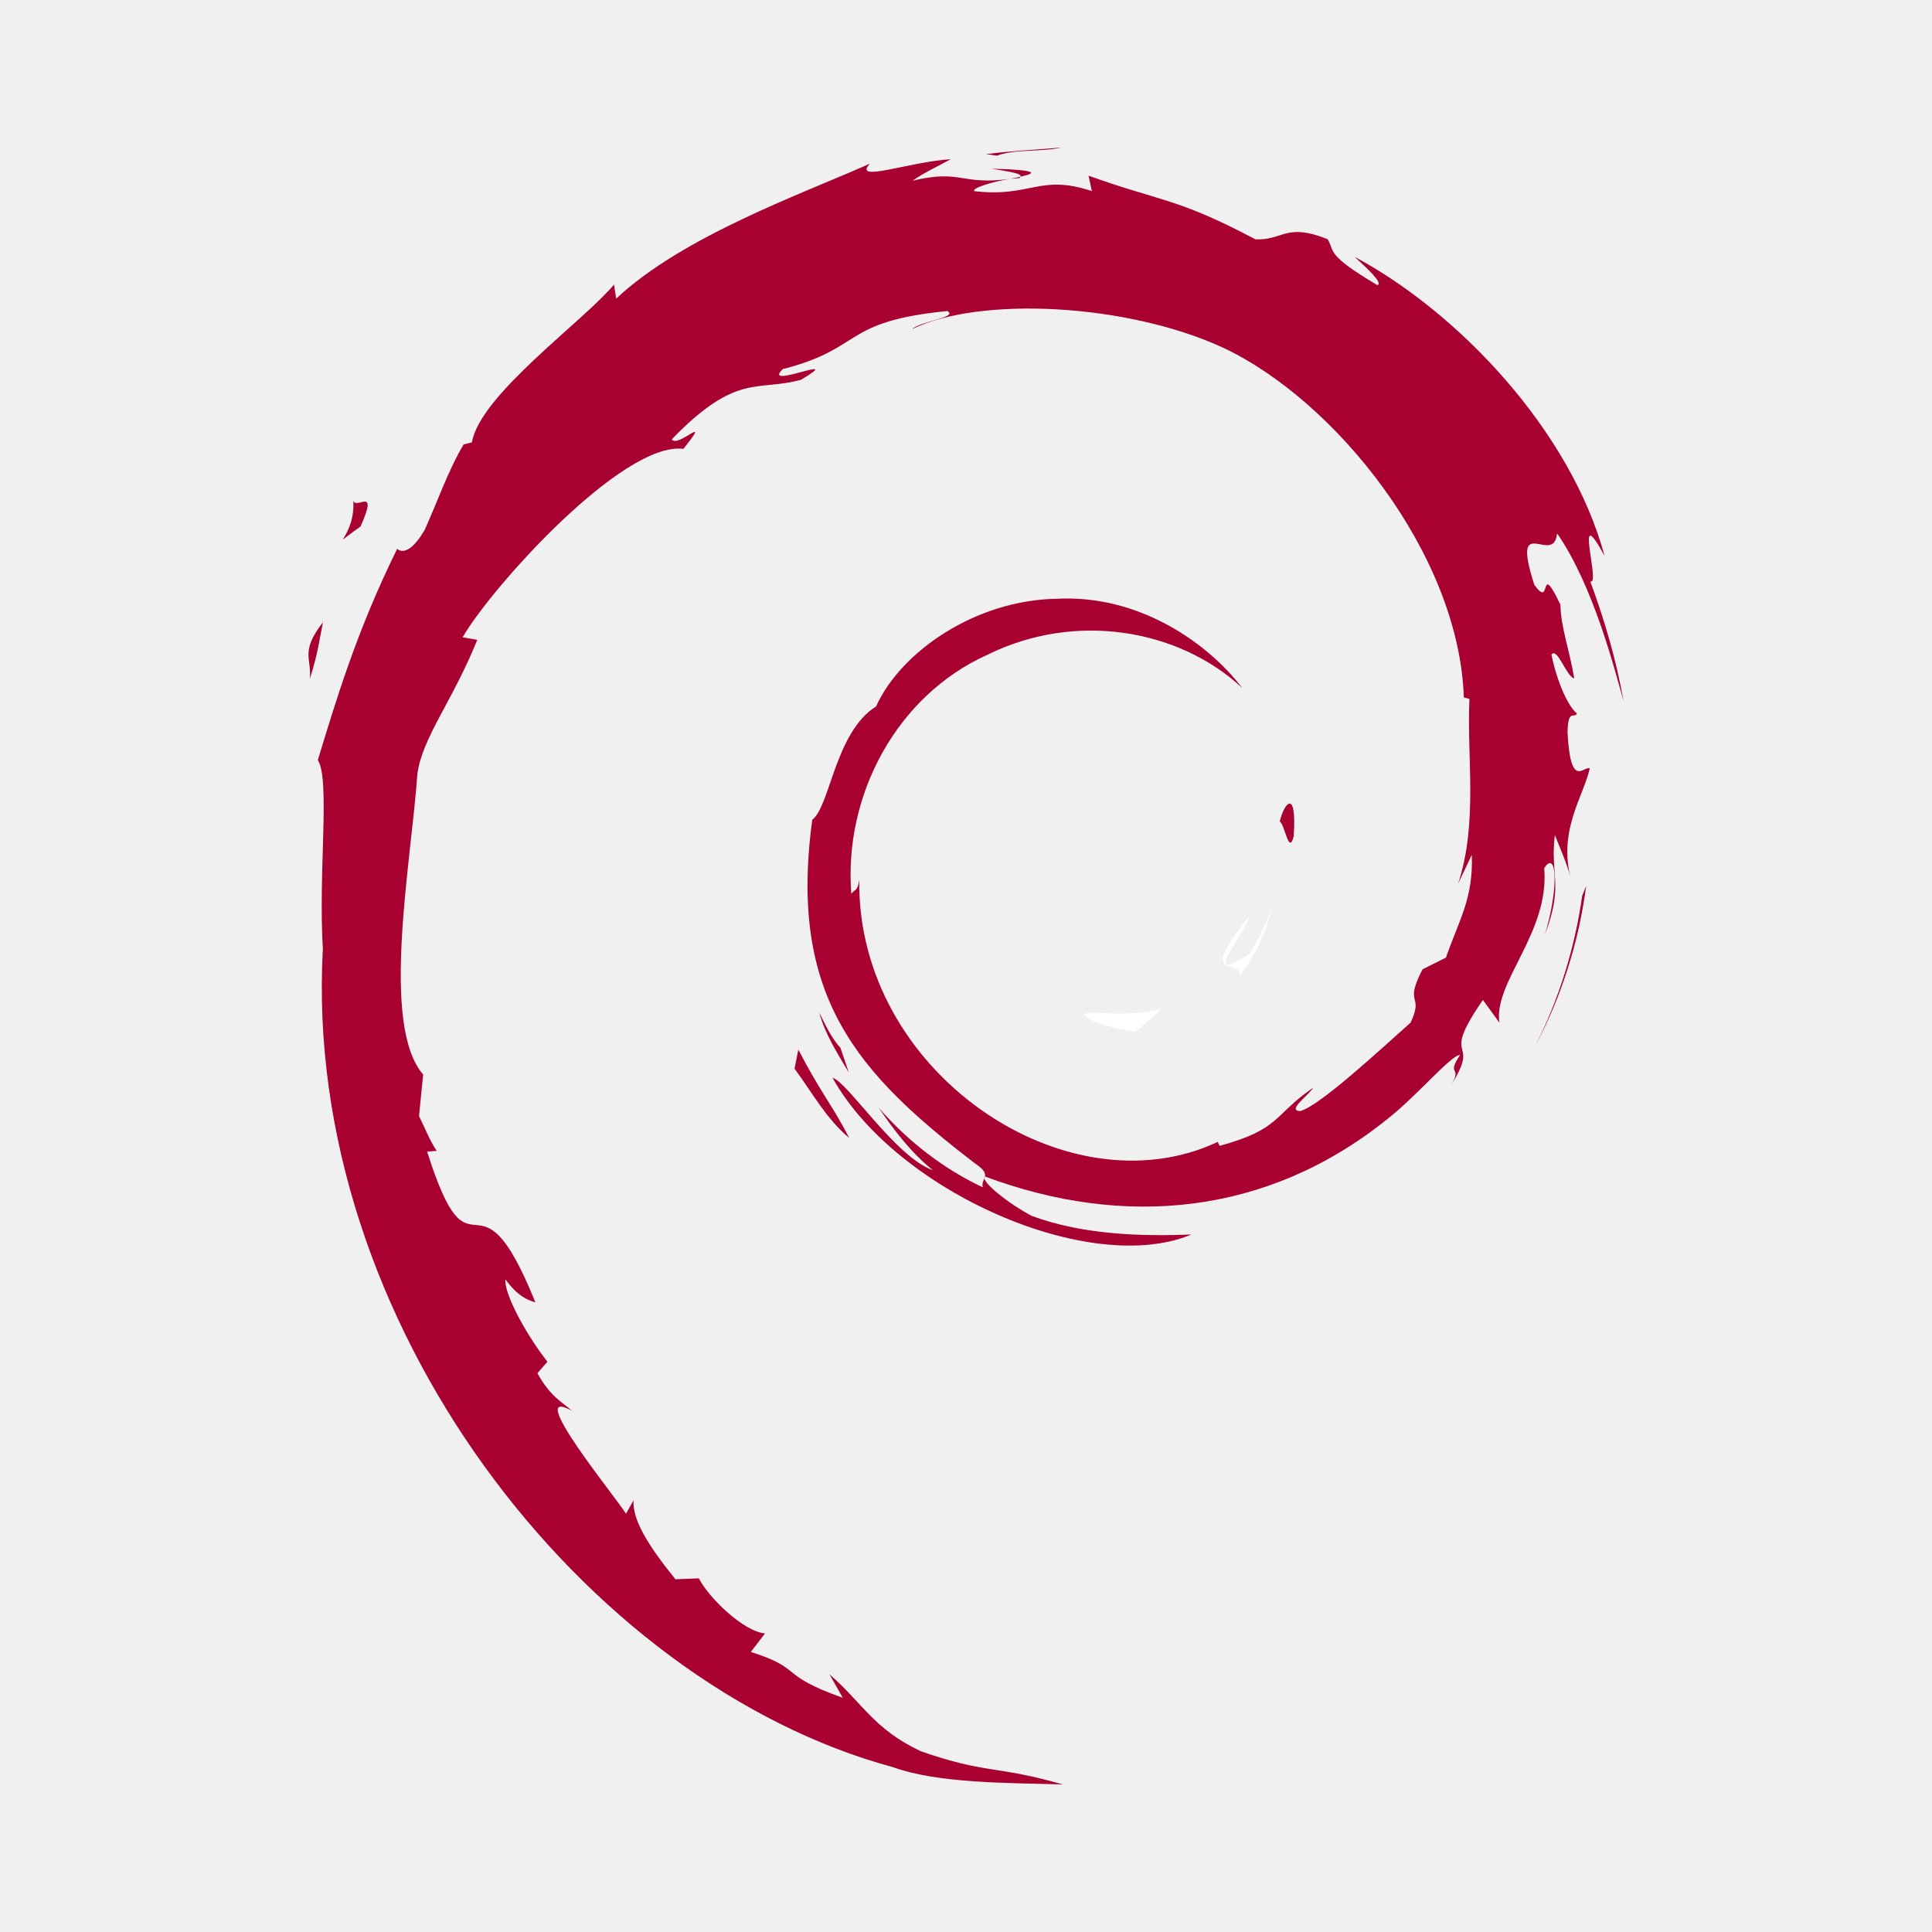
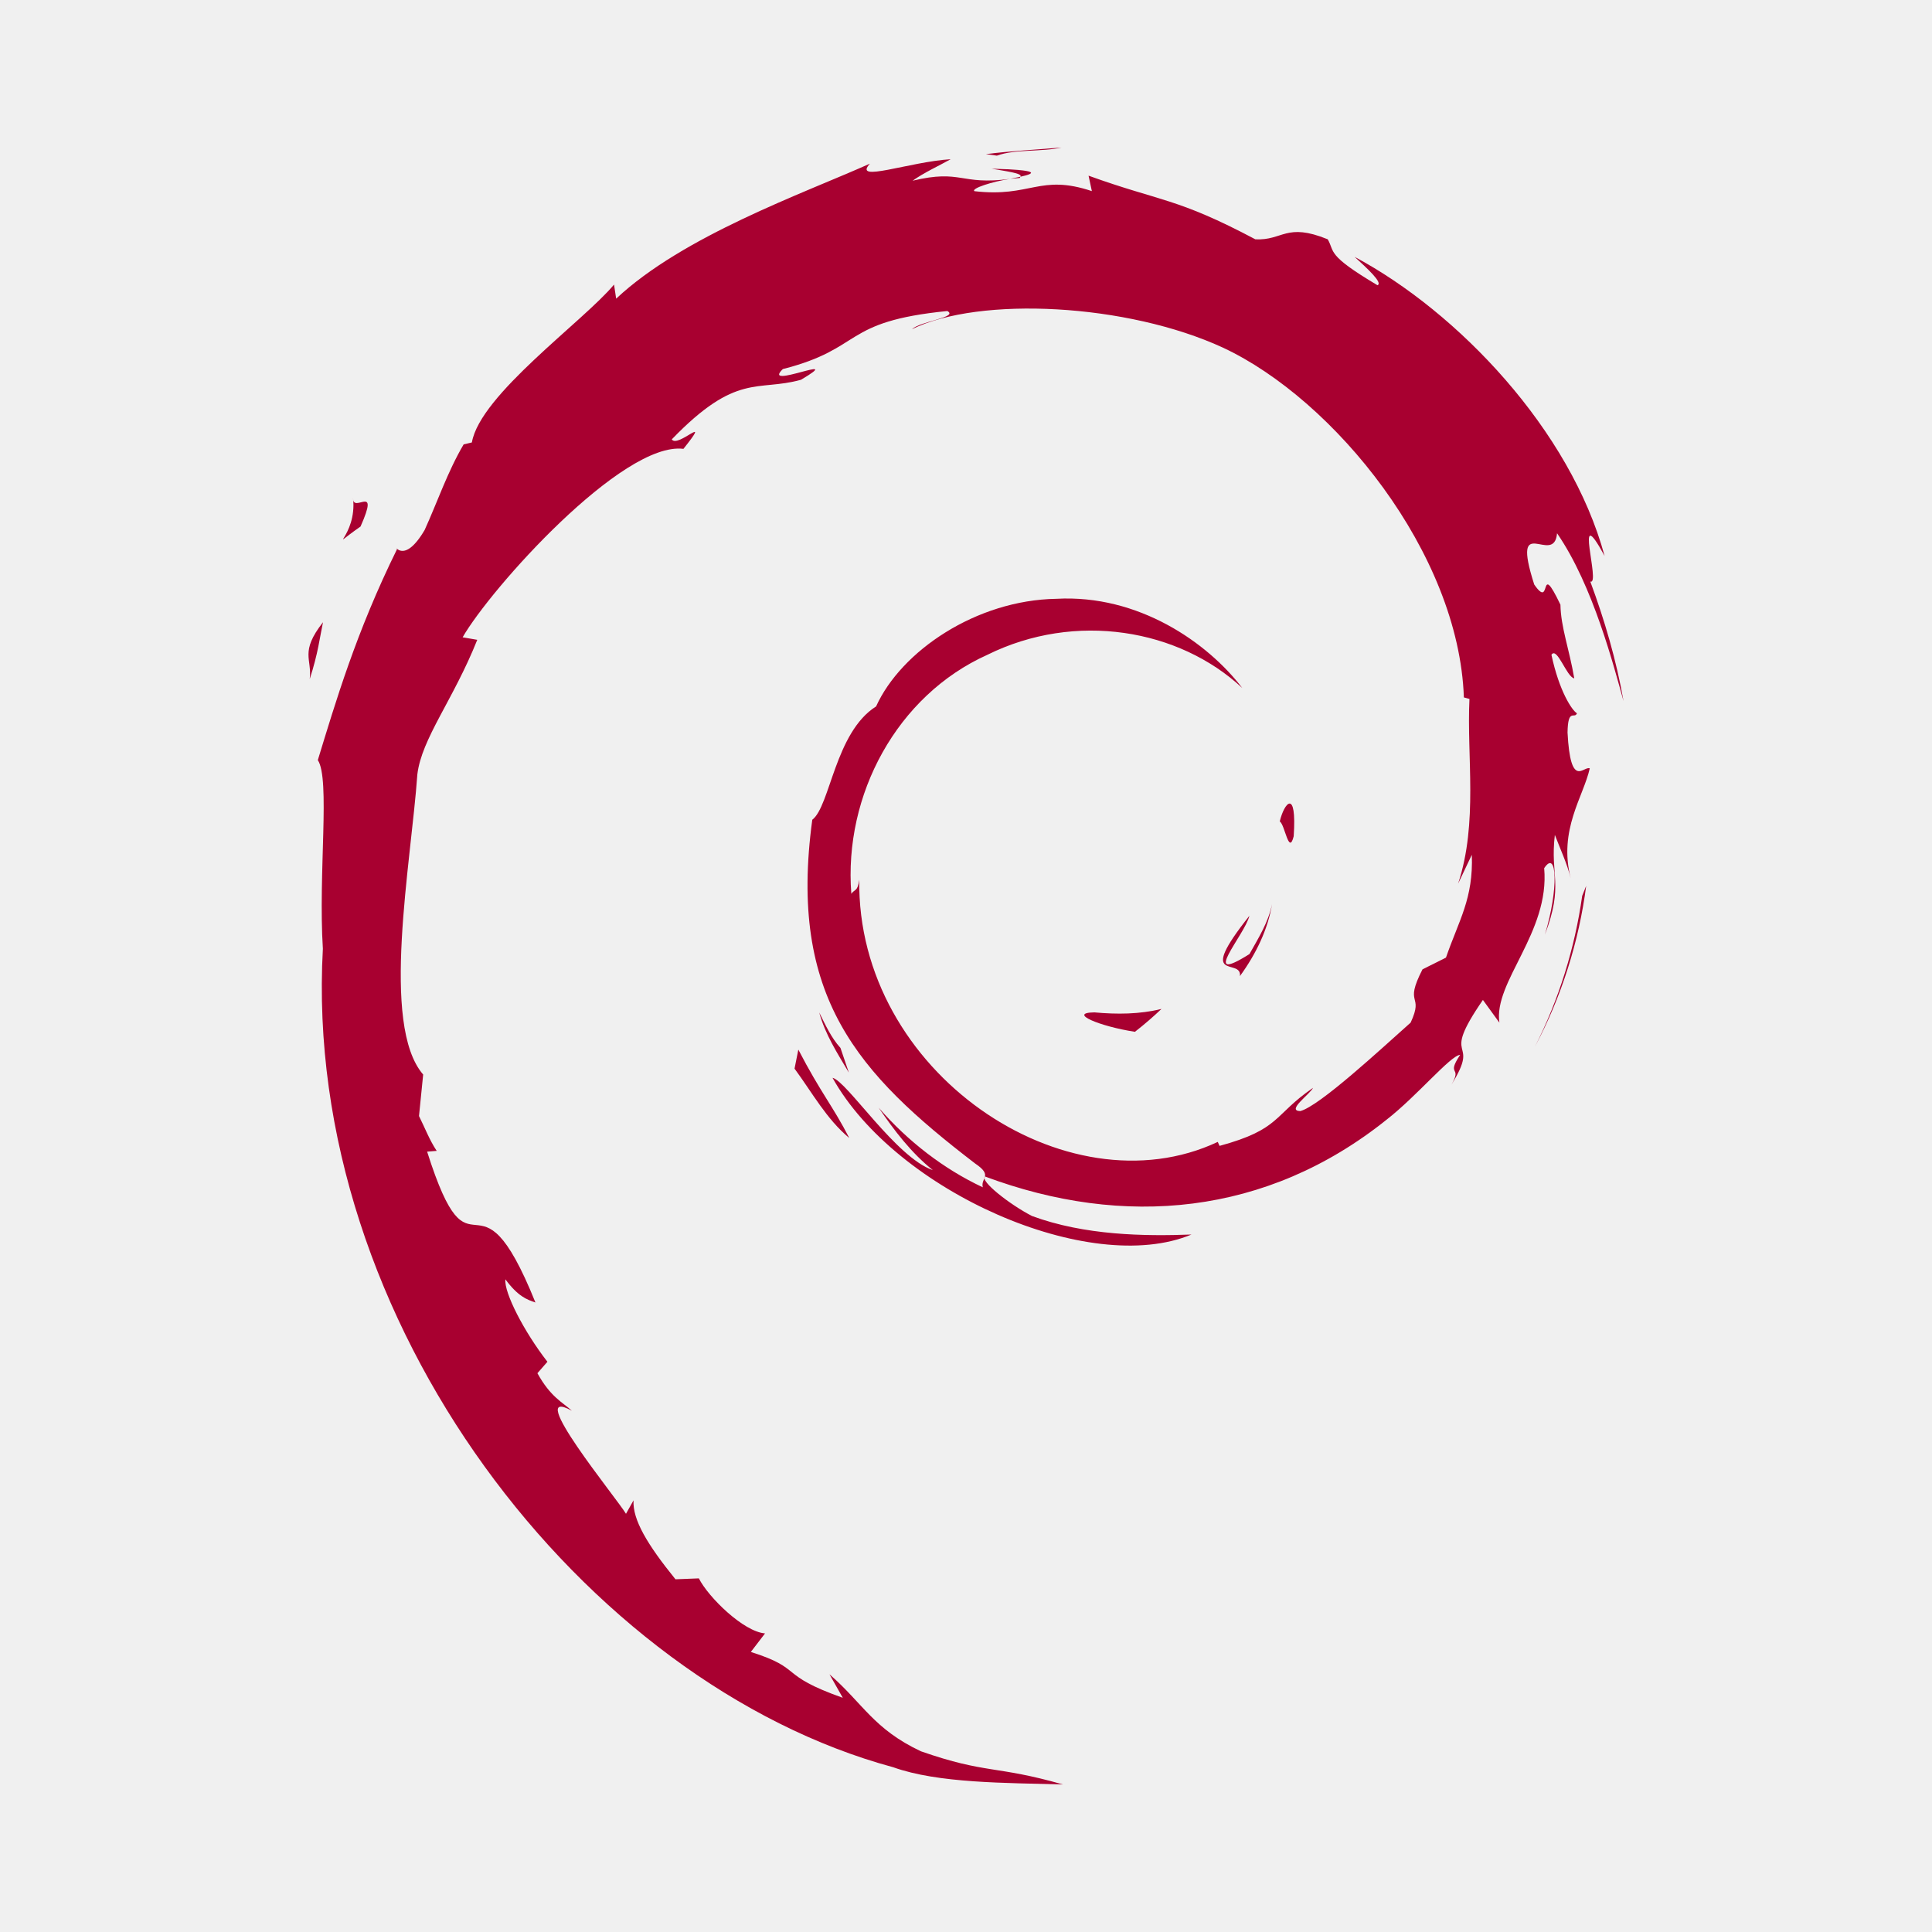
<svg xmlns="http://www.w3.org/2000/svg" width="128" height="128" viewBox="0 0 128 128" overflow="visible" enable-background="new 0 0 87.041 108.445" xml:space="preserve" id="svg2" version="1.1" style="overflow:visible">
  <defs id="defs35" />
-   <g id="Layer_1" transform="translate(20.51956,9.7755)">
-     <g id="g7">
-       <path d="m 51.986,57.297 c -1.797,0.025 0.34,0.926 2.686,1.287 0.648,-0.506 1.236,-1.018 1.76,-1.516 -1.461,0.358 -2.948,0.366 -4.446,0.229" id="path9" style="fill:#ffffff" />
-       <path d="m 61.631,54.893 c 1.07,-1.477 1.85,-3.094 2.125,-4.766 -0.24,1.192 -0.887,2.221 -1.496,3.307 -3.359,2.115 -0.316,-1.256 -0.002,-2.537 -3.612,4.546 -0.496,2.726 -0.627,3.996" id="path11" style="fill:#ffffff" />
-       <path d="m 65.191,45.629 c 0.217,-3.236 -0.637,-2.213 -0.924,-0.978 0.335,0.174 0.6,2.281 0.924,0.978" id="path13" style="fill:#a80030" />
-       <path d="m 45.172,1.399 c 0.959,0.172 2.072,0.304 1.916,0.533 1.049,-0.23 1.287,-0.442 -1.916,-0.533" id="path15" style="fill:#a80030" />
-       <path d="M 47.088,1.932 46.41,2.072 47.041,2.016 47.088,1.932" id="path17" style="fill:#a80030" />
-       <path d="m 76.992,46.856 c 0.107,2.906 -0.85,4.316 -1.713,6.812 l -1.553,0.776 c -1.271,2.468 0.123,1.567 -0.787,3.53 -1.984,1.764 -6.021,5.52 -7.313,5.863 -0.943,-0.021 0.639,-1.113 0.846,-1.541 -2.656,1.824 -2.131,2.738 -6.193,3.846 L 60.16,65.878 C 50.142,70.591 36.226,61.251 36.409,48.507 c -0.107,0.809 -0.304,0.607 -0.526,0.934 -0.517,-6.557 3.028,-13.143 9.007,-15.832 5.848,-2.895 12.704,-1.707 16.893,2.197 -2.301,-3.014 -6.881,-6.209 -12.309,-5.91 -5.317,0.084 -10.291,3.463 -11.951,7.131 -2.724,1.715 -3.04,6.611 -4.227,7.507 -1.597,11.737 3.004,16.808 10.787,22.773 1.225,0.826 0.345,0.951 0.511,1.58 -2.586,-1.211 -4.954,-3.039 -6.901,-5.277 1.033,1.512 2.148,2.982 3.589,4.137 -2.438,-0.826 -5.695,-5.908 -6.646,-6.115 4.203,7.525 17.052,13.197 23.78,10.383 -3.113,0.115 -7.068,0.064 -10.566,-1.229 -1.469,-0.756 -3.467,-2.322 -3.11,-2.615 9.182,3.43 18.667,2.598 26.612,-3.771 2.021,-1.574 4.229,-4.252 4.867,-4.289 -0.961,1.445 0.164,0.695 -0.574,1.971 2.014,-3.248 -0.875,-1.322 2.082,-5.609 l 1.092,1.504 c -0.406,-2.696 3.348,-5.97 2.967,-10.234 0.861,-1.304 0.961,1.403 0.047,4.403 1.268,-3.328 0.334,-3.863 0.66,-6.609 0.352,0.923 0.814,1.904 1.051,2.878 -0.826,-3.216 0.848,-5.416 1.262,-7.285 -0.408,-0.181 -1.275,1.422 -1.473,-2.377 0.029,-1.65 0.459,-0.865 0.625,-1.271 -0.324,-0.186 -1.174,-1.451 -1.691,-3.877 0.375,-0.57 1.002,1.478 1.512,1.562 -0.328,-1.929 -0.893,-3.4 -0.916,-4.88 -1.49,-3.114 -0.527,0.415 -1.736,-1.337 -1.586,-4.947 1.316,-1.148 1.512,-3.396 2.404,3.483 3.775,8.881 4.404,11.117 -0.48,-2.726 -1.256,-5.367 -2.203,-7.922 0.73,0.307 -1.176,-5.609 0.949,-1.691 C 83.519,18.706 76.074,10.902 69.225,7.24 70.063,8.007 71.121,8.97 70.741,9.121 67.335,7.093 67.934,6.935 67.446,6.078 64.671,4.949 64.489,6.169 62.651,6.08 57.421,3.306 56.413,3.601 51.6,1.863 l 0.219,1.023 c -3.465,-1.154 -4.037,0.438 -7.782,0.004 -0.228,-0.178 1.2,-0.644 2.375,-0.815 -3.35,0.442 -3.193,-0.66 -6.471,0.122 0.808,-0.567 1.662,-0.942 2.524,-1.424 -2.732,0.166 -6.522,1.59 -5.352,0.295 -4.456,1.988 -12.37,4.779 -16.811,8.943 l -0.14,-0.933 c -2.035,2.443 -8.874,7.296 -9.419,10.46 l -0.544,0.127 c -1.059,1.793 -1.744,3.825 -2.584,5.67 -1.385,2.36 -2.03,0.908 -1.833,1.278 -2.724,5.523 -4.077,10.164 -5.246,13.97 0.833,1.245 0.02,7.495 0.335,12.497 -1.368,24.704 17.338,48.69 37.785,54.228 2.997,1.072 7.454,1.031 11.245,1.141 -4.473,-1.279 -5.051,-0.678 -9.408,-2.197 -3.143,-1.48 -3.832,-3.17 -6.058,-5.102 l 0.881,1.557 c -4.366,-1.545 -2.539,-1.912 -6.091,-3.037 l 0.941,-1.229 C 28.751,98.334 26.418,96.056 25.78,94.795 l -1.548,0.061 c -1.86,-2.295 -2.851,-3.949 -2.779,-5.23 l -0.5,0.891 c -0.567,-0.973 -6.843,-8.607 -3.587,-6.83 -0.605,-0.553 -1.409,-0.9 -2.281,-2.484 l 0.663,-0.758 c -1.567,-2.016 -2.884,-4.6 -2.784,-5.461 0.836,1.129 1.416,1.34 1.99,1.533 -3.957,-9.818 -4.179,-0.541 -7.176,-9.994 L 8.412,66.472 C 7.926,65.74 7.631,64.945 7.24,64.165 l 0.276,-2.75 C 4.667,58.121 6.719,47.409 7.13,41.534 7.415,39.145 9.508,36.602 11.1,32.614 l -0.97,-0.167 c 1.854,-3.234 10.586,-12.988 14.63,-12.486 1.959,-2.461 -0.389,-0.009 -0.772,-0.629 4.303,-4.453 5.656,-3.146 8.56,-3.947 3.132,-1.859 -2.688,0.725 -1.203,-0.709 5.414,-1.383 3.837,-3.144 10.9,-3.846 0.745,0.424 -1.729,0.655 -2.35,1.205 4.511,-2.207 14.275,-1.705 20.617,1.225 7.359,3.439 15.627,13.605 15.953,23.17 l 0.371,0.1 c -0.188,3.802 0.582,8.199 -0.752,12.238 l 0.908,-1.912" id="path19" style="fill:#a80030" />
-       <path d="m 32.372,59.764 -0.252,1.26 c 1.181,1.604 2.118,3.342 3.626,4.596 -1.085,-2.118 -1.891,-2.993 -3.374,-5.856" id="path21" style="fill:#a80030" />
-       <path d="m 35.164,59.654 c -0.625,-0.691 -0.995,-1.523 -1.409,-2.352 0.396,1.457 1.207,2.709 1.962,3.982 l -0.553,-1.63" id="path23" style="fill:#a80030" />
-       <path d="m 84.568,48.916 -0.264,0.662 c -0.484,3.438 -1.529,6.84 -3.131,9.994 1.77,-3.328 2.915,-6.968 3.395,-10.656" id="path25" style="fill:#a80030" />
-       <path d="M 45.527,0.537 C 46.742,0.092 48.514,0.293 49.803,0 48.123,0.141 46.451,0.225 44.8,0.438 l 0.727,0.099" id="path27" style="fill:#a80030" />
-       <path d="m 2.872,23.219 c 0.28,2.592 -1.95,3.598 0.494,1.889 1.31,-2.951 -0.512,-0.815 -0.494,-1.889" id="path29" style="fill:#a80030" />
-       <path d="M 0,35.215 C 0.563,33.487 0.665,32.449 0.88,31.449 -0.676,33.438 0.164,33.862 0,35.215" id="path31" style="fill:#a80030" />
-     </g>
+   <g id="g865">
+     <path style="fill:#a80030;fill-opacity:1" id="path9" d="m 72.506,67.073 c -1.797,0.025 0.34,0.926 2.686,1.287 0.648,-0.506 1.236,-1.018 1.76,-1.516 -1.461,0.358 -2.948,0.366 -4.446,0.229" />
+     <path style="fill:#a80030;fill-opacity:1" id="path11" d="m 82.151,64.668 c 1.07,-1.477 1.85,-3.094 2.125,-4.766 -0.24,1.192 -0.887,2.221 -1.496,3.307 -3.359,2.115 -0.316,-1.256 -0.002,-2.537 -3.612,4.546 -0.496,2.726 -0.627,3.996" />
+     <path style="fill:#a80030;fill-opacity:1" id="path13" d="m 85.711,55.404 c 0.217,-3.236 -0.637,-2.213 -0.924,-0.978 0.335,0.174 0.6,2.281 0.924,0.978" />
+     <path style="fill:#a80030;fill-opacity:1" id="path15" d="m 65.692,11.175 c 0.959,0.172 2.072,0.304 1.916,0.533 1.049,-0.23 1.287,-0.442 -1.916,-0.533" />
+     <path style="fill:#a80030;fill-opacity:1" id="path17" d="m 67.608,11.707 -0.678,0.14 0.631,-0.056 0.047,-0.084" />
+     <path style="fill:#a80030;fill-opacity:1" id="path19" d="m 97.512,56.632 c 0.107,2.906 -0.85,4.316 -1.713,6.812 l -1.553,0.776 c -1.271,2.468 0.123,1.567 -0.787,3.53 -1.984,1.764 -6.021,5.52 -7.313,5.863 -0.943,-0.021 0.639,-1.113 0.846,-1.541 -2.656,1.824 -2.131,2.738 -6.193,3.846 l -0.119,-0.264 c -10.018,4.713 -23.934,-4.627 -23.751,-17.371 -0.107,0.809 -0.304,0.607 -0.526,0.934 -0.517,-6.557 3.028,-13.143 9.007,-15.832 5.848,-2.895 12.704,-1.707 16.893,2.197 -2.301,-3.014 -6.881,-6.209 -12.309,-5.91 -5.317,0.084 -10.291,3.463 -11.951,7.131 -2.724,1.715 -3.04,6.611 -4.227,7.507 -1.597,11.737 3.004,16.808 10.787,22.773 1.225,0.826 0.345,0.951 0.511,1.58 -2.586,-1.211 -4.954,-3.039 -6.901,-5.277 1.033,1.512 2.148,2.982 3.589,4.137 -2.438,-0.826 -5.695,-5.908 -6.646,-6.115 4.203,7.525 17.052,13.197 23.78,10.383 -3.113,0.115 -7.068,0.064 -10.566,-1.229 -1.469,-0.756 -3.467,-2.322 -3.11,-2.615 9.182,3.43 18.667,2.598 26.612,-3.771 2.021,-1.574 4.229,-4.252 4.867,-4.289 -0.961,1.445 0.164,0.695 -0.574,1.971 2.014,-3.248 -0.875,-1.322 2.082,-5.609 l 1.092,1.504 c -0.406,-2.696 3.348,-5.97 2.967,-10.234 0.861,-1.304 0.961,1.403 0.047,4.403 1.268,-3.328 0.334,-3.863 0.66,-6.609 0.352,0.923 0.814,1.904 1.051,2.878 -0.826,-3.216 0.848,-5.416 1.262,-7.285 -0.408,-0.181 -1.275,1.422 -1.473,-2.377 0.029,-1.65 0.459,-0.865 0.625,-1.271 -0.324,-0.186 -1.174,-1.451 -1.691,-3.877 0.375,-0.57 1.002,1.478 1.512,1.562 -0.328,-1.929 -0.893,-3.4 -0.916,-4.88 -1.49,-3.114 -0.527,0.415 -1.736,-1.337 -1.586,-4.947 1.316,-1.148 1.512,-3.396 2.404,3.483 3.775,8.881 4.404,11.117 -0.48,-2.726 -1.256,-5.367 -2.203,-7.922 0.73,0.307 -1.176,-5.609 0.949,-1.691 -2.27,-8.352 -9.715,-16.156 -16.564,-19.818 0.838,0.767 1.896,1.73 1.516,1.881 -3.406,-2.028 -2.807,-2.186 -3.295,-3.043 -2.775,-1.129 -2.957,0.091 -4.795,0.002 -5.23,-2.774 -6.238,-2.479 -11.051,-4.217 l 0.219,1.023 c -3.465,-1.154 -4.037,0.438 -7.782,0.004 -0.228,-0.178 1.2,-0.644 2.375,-0.815 -3.35,0.442 -3.193,-0.66 -6.471,0.122 0.808,-0.567 1.662,-0.942 2.524,-1.424 -2.732,0.166 -6.522,1.59 -5.352,0.295 -4.456,1.988 -12.37,4.779 -16.811,8.943 l -0.14,-0.933 c -2.035,2.443 -8.874,7.296 -9.419,10.46 l -0.544,0.127 c -1.059,1.793 -1.744,3.825 -2.584,5.67 -1.385,2.36 -2.03,0.908 -1.833,1.278 -2.724,5.523 -4.077,10.164 -5.246,13.97 0.833,1.245 0.02,7.495 0.335,12.497 -1.368,24.704 17.338,48.69 37.785,54.228 2.997,1.072 7.454,1.031 11.245,1.141 -4.473,-1.279 -5.051,-0.678 -9.408,-2.197 -3.143,-1.48 -3.832,-3.17 -6.058,-5.102 l 0.881,1.557 c -4.366,-1.545 -2.539,-1.912 -6.091,-3.037 l 0.941,-1.229 c -1.415,-0.107 -3.748,-2.385 -4.386,-3.646 l -1.548,0.061 c -1.86,-2.295 -2.851,-3.949 -2.779,-5.23 l -0.5,0.891 c -0.567,-0.973 -6.843,-8.607 -3.587,-6.83 -0.605,-0.553 -1.409,-0.9 -2.281,-2.484 l 0.663,-0.758 c -1.567,-2.016 -2.884,-4.6 -2.784,-5.461 0.836,1.129 1.416,1.34 1.99,1.533 -3.957,-9.818 -4.179,-0.541 -7.176,-9.994 l 0.634,-0.051 c -0.486,-0.732 -0.781,-1.527 -1.172,-2.307 l 0.276,-2.75 c -2.849,-3.294 -0.797,-14.006 -0.386,-19.881 0.285,-2.389 2.378,-4.932 3.97,-8.92 l -0.97,-0.167 c 1.854,-3.234 10.586,-12.988 14.63,-12.486 1.959,-2.461 -0.389,-0.009 -0.772,-0.629 4.303,-4.453 5.656,-3.146 8.56,-3.947 3.132,-1.859 -2.688,0.725 -1.203,-0.709 5.414,-1.383 3.837,-3.144 10.9,-3.846 0.745,0.424 -1.729,0.655 -2.35,1.205 4.511,-2.207 14.275,-1.705 20.617,1.225 7.359,3.439 15.627,13.605 15.953,23.17 l 0.371,0.1 c -0.188,3.802 0.582,8.199 -0.752,12.238 l 0.908,-1.912" />
+     <path style="fill:#a80030;fill-opacity:1" id="path21" d="m 52.892,69.54 -0.252,1.26 c 1.181,1.604 2.118,3.342 3.626,4.596 -1.085,-2.118 -1.891,-2.993 -3.374,-5.856" />
+     <path style="fill:#a80030;fill-opacity:1" id="path23" d="m 55.684,69.43 c -0.625,-0.691 -0.995,-1.523 -1.409,-2.352 0.396,1.457 1.207,2.709 1.962,3.982 l -0.553,-1.63" />
+     <path style="fill:#a80030;fill-opacity:1" id="path25" d="m 105.088,58.691 -0.264,0.662 c -0.484,3.438 -1.529,6.84 -3.131,9.994 1.77,-3.328 2.915,-6.968 3.395,-10.656" />
+     <path style="fill:#a80030;fill-opacity:1" id="path27" d="m 66.047,10.312 c 1.215,-0.445 2.987,-0.244 4.276,-0.537 -1.68,0.141 -3.352,0.225 -5.003,0.438 l 0.727,0.099" />
+     <path style="fill:#a80030;fill-opacity:1" id="path29" d="m 23.392,32.995 c 0.28,2.592 -1.95,3.598 0.494,1.889 1.31,-2.951 -0.512,-0.815 -0.494,-1.889" />
+     <path style="fill:#a80030;fill-opacity:1" id="path31" d="m 20.52,44.99 c 0.563,-1.728 0.665,-2.766 0.88,-3.766 -1.556,1.989 -0.716,2.413 -0.88,3.766" />
  </g>
</svg>
